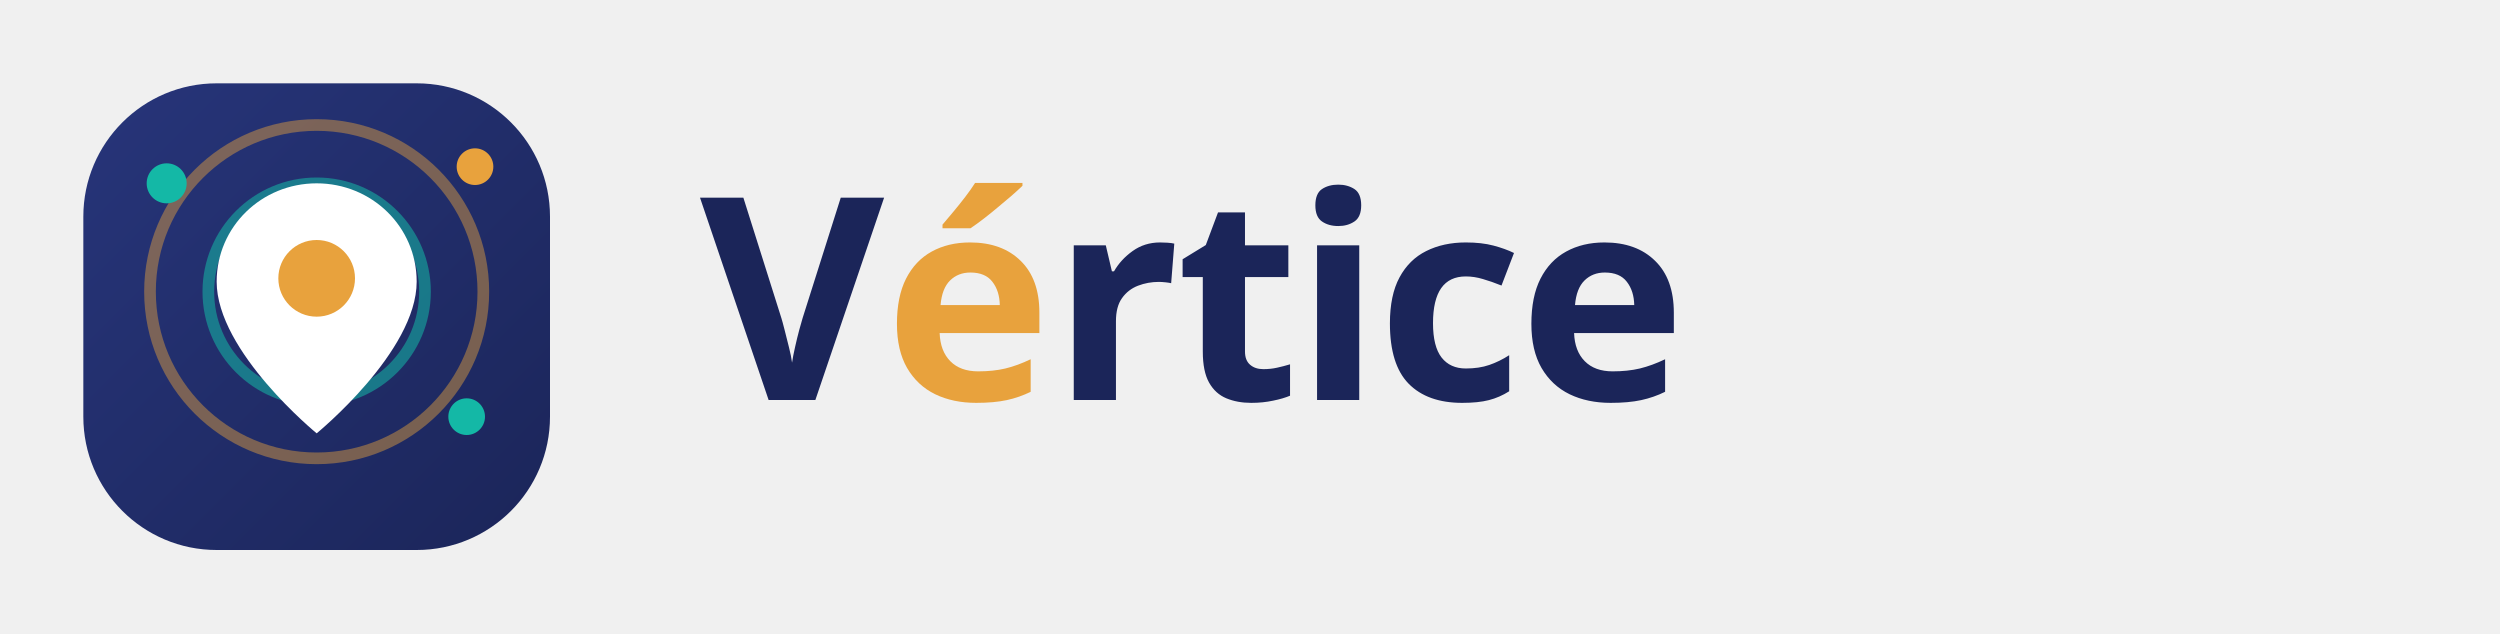
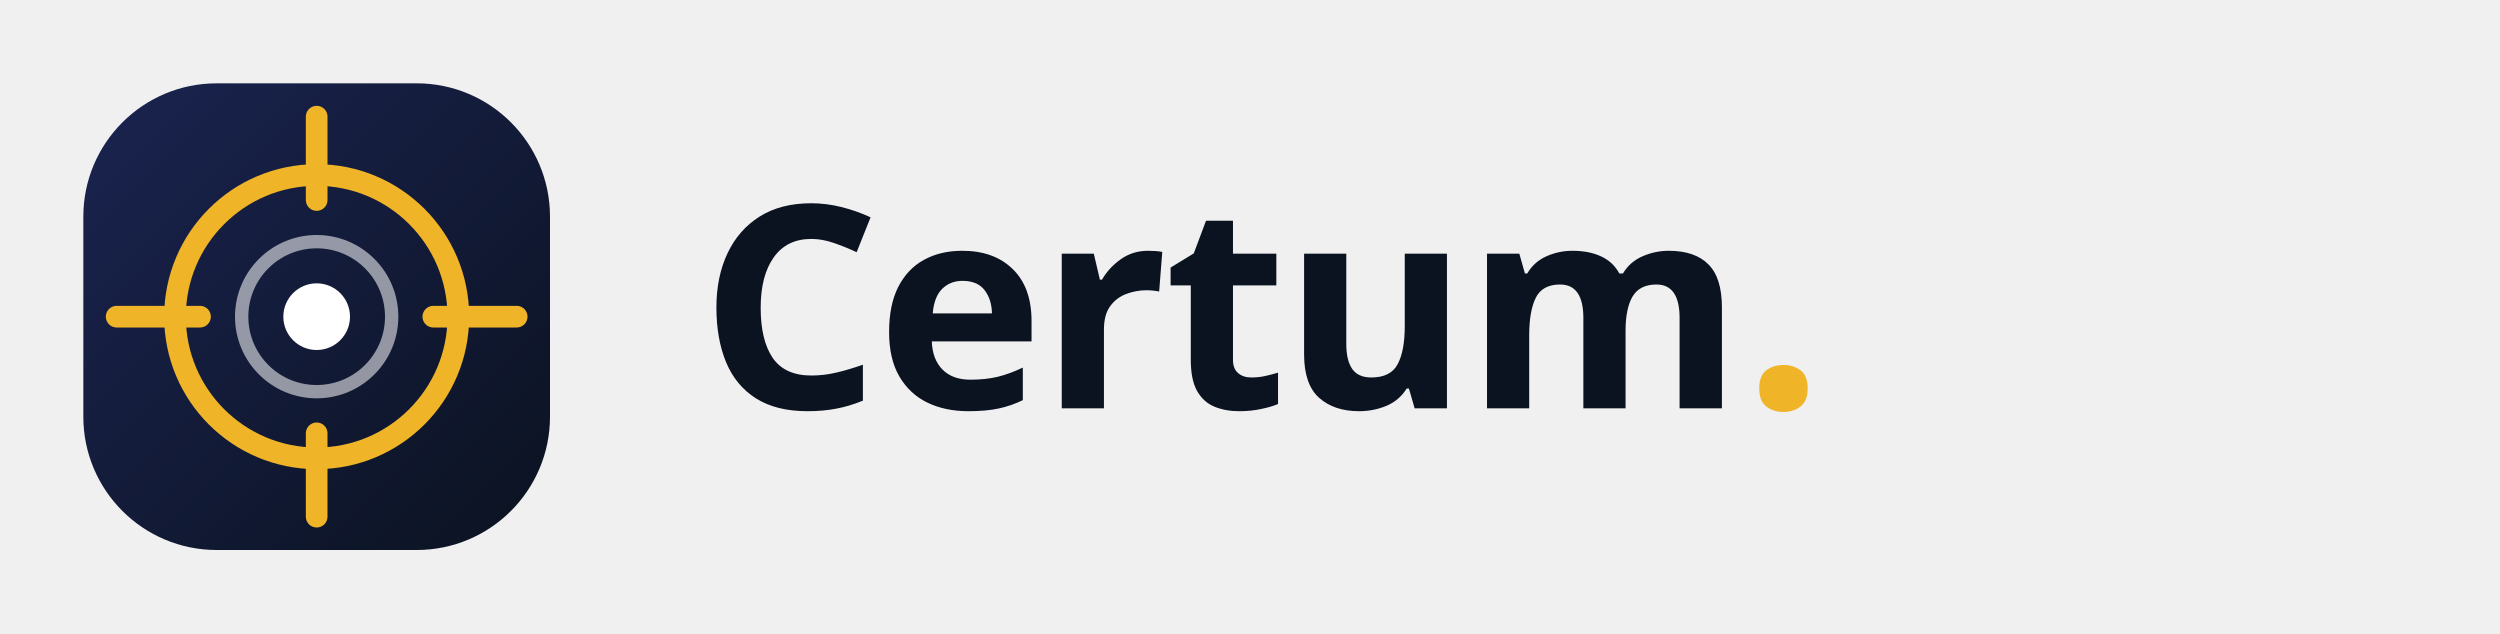
- <svg xmlns="http://www.w3.org/2000/svg" width="300" height="76" viewBox="0 0 300 76" fill="none" role="img" aria-label="Vértice">
+ <svg xmlns="http://www.w3.org/2000/svg" width="300" height="76" viewBox="0 0 300 76" fill="none" role="img" aria-label="Certum">
  <defs>
-     <linearGradient id="praca-badge" x1="10" y1="10" x2="66" y2="66" gradientUnits="userSpaceOnUse">
-       <stop stop-color="#27357A" />
-       <stop offset="1" stop-color="#1B2559" />
+     <linearGradient id="certum-badge" x1="10" y1="10" x2="66" y2="66" gradientUnits="userSpaceOnUse">
+       <stop stop-color="#1A2450" />
+       <stop offset="1" stop-color="#0B1220" />
    </linearGradient>
  </defs>
-   <rect x="10" y="10" width="56" height="56" rx="16" fill="url(#praca-badge)" />
-   <circle cx="38" cy="35" r="20" stroke="#E8A23D" stroke-width="1.4" stroke-opacity="0.45" fill="none" />
-   <circle cx="38" cy="35" r="13" stroke="#14B8A6" stroke-width="1.4" stroke-opacity="0.55" fill="none" />
-   <path d="M38 22c-6.6 0-12 5.2-12 11.8 0 8.4 12 18.2 12 18.2s12-9.8 12-18.2C50 27.2 44.6 22 38 22Z" fill="#FFFFFF" />
-   <circle cx="38" cy="33.4" r="4.6" fill="#E8A23D" />
-   <circle cx="20" cy="22" r="2.4" fill="#14B8A6" />
-   <circle cx="57" cy="20" r="2.2" fill="#E8A23D" />
-   <circle cx="56" cy="50" r="2.2" fill="#14B8A6" />
-   <text x="84" y="48" font-family="Sora, 'Segoe UI', system-ui, -apple-system, sans-serif" font-size="34" font-weight="700" letter-spacing="-0.5" fill="#1B2559">V<tspan fill="#E8A23D">é</tspan>rtice</text>
+   <rect x="10" y="10" width="56" height="56" rx="16" fill="url(#certum-badge)" />
+   <circle cx="38" cy="38" r="17" stroke="#F0B429" stroke-width="2.6" fill="none" />
+   <line x1="38" y1="14" x2="38" y2="24" stroke="#F0B429" stroke-width="2.6" stroke-linecap="round" />
+   <line x1="38" y1="52" x2="38" y2="62" stroke="#F0B429" stroke-width="2.6" stroke-linecap="round" />
+   <line x1="14" y1="38" x2="24" y2="38" stroke="#F0B429" stroke-width="2.6" stroke-linecap="round" />
+   <line x1="52" y1="38" x2="62" y2="38" stroke="#F0B429" stroke-width="2.6" stroke-linecap="round" />
+   <circle cx="38" cy="38" r="9" stroke="#FFFFFF" stroke-width="1.6" stroke-opacity="0.55" fill="none" />
+   <circle cx="38" cy="38" r="4" fill="#FFFFFF" />
+   <text x="84" y="49" font-family="Sora, 'Segoe UI', system-ui, -apple-system, sans-serif" font-size="34" font-weight="800" letter-spacing="-0.5" fill="#0B1220">Certum<tspan fill="#F0B429">.</tspan>
+   </text>
</svg>
